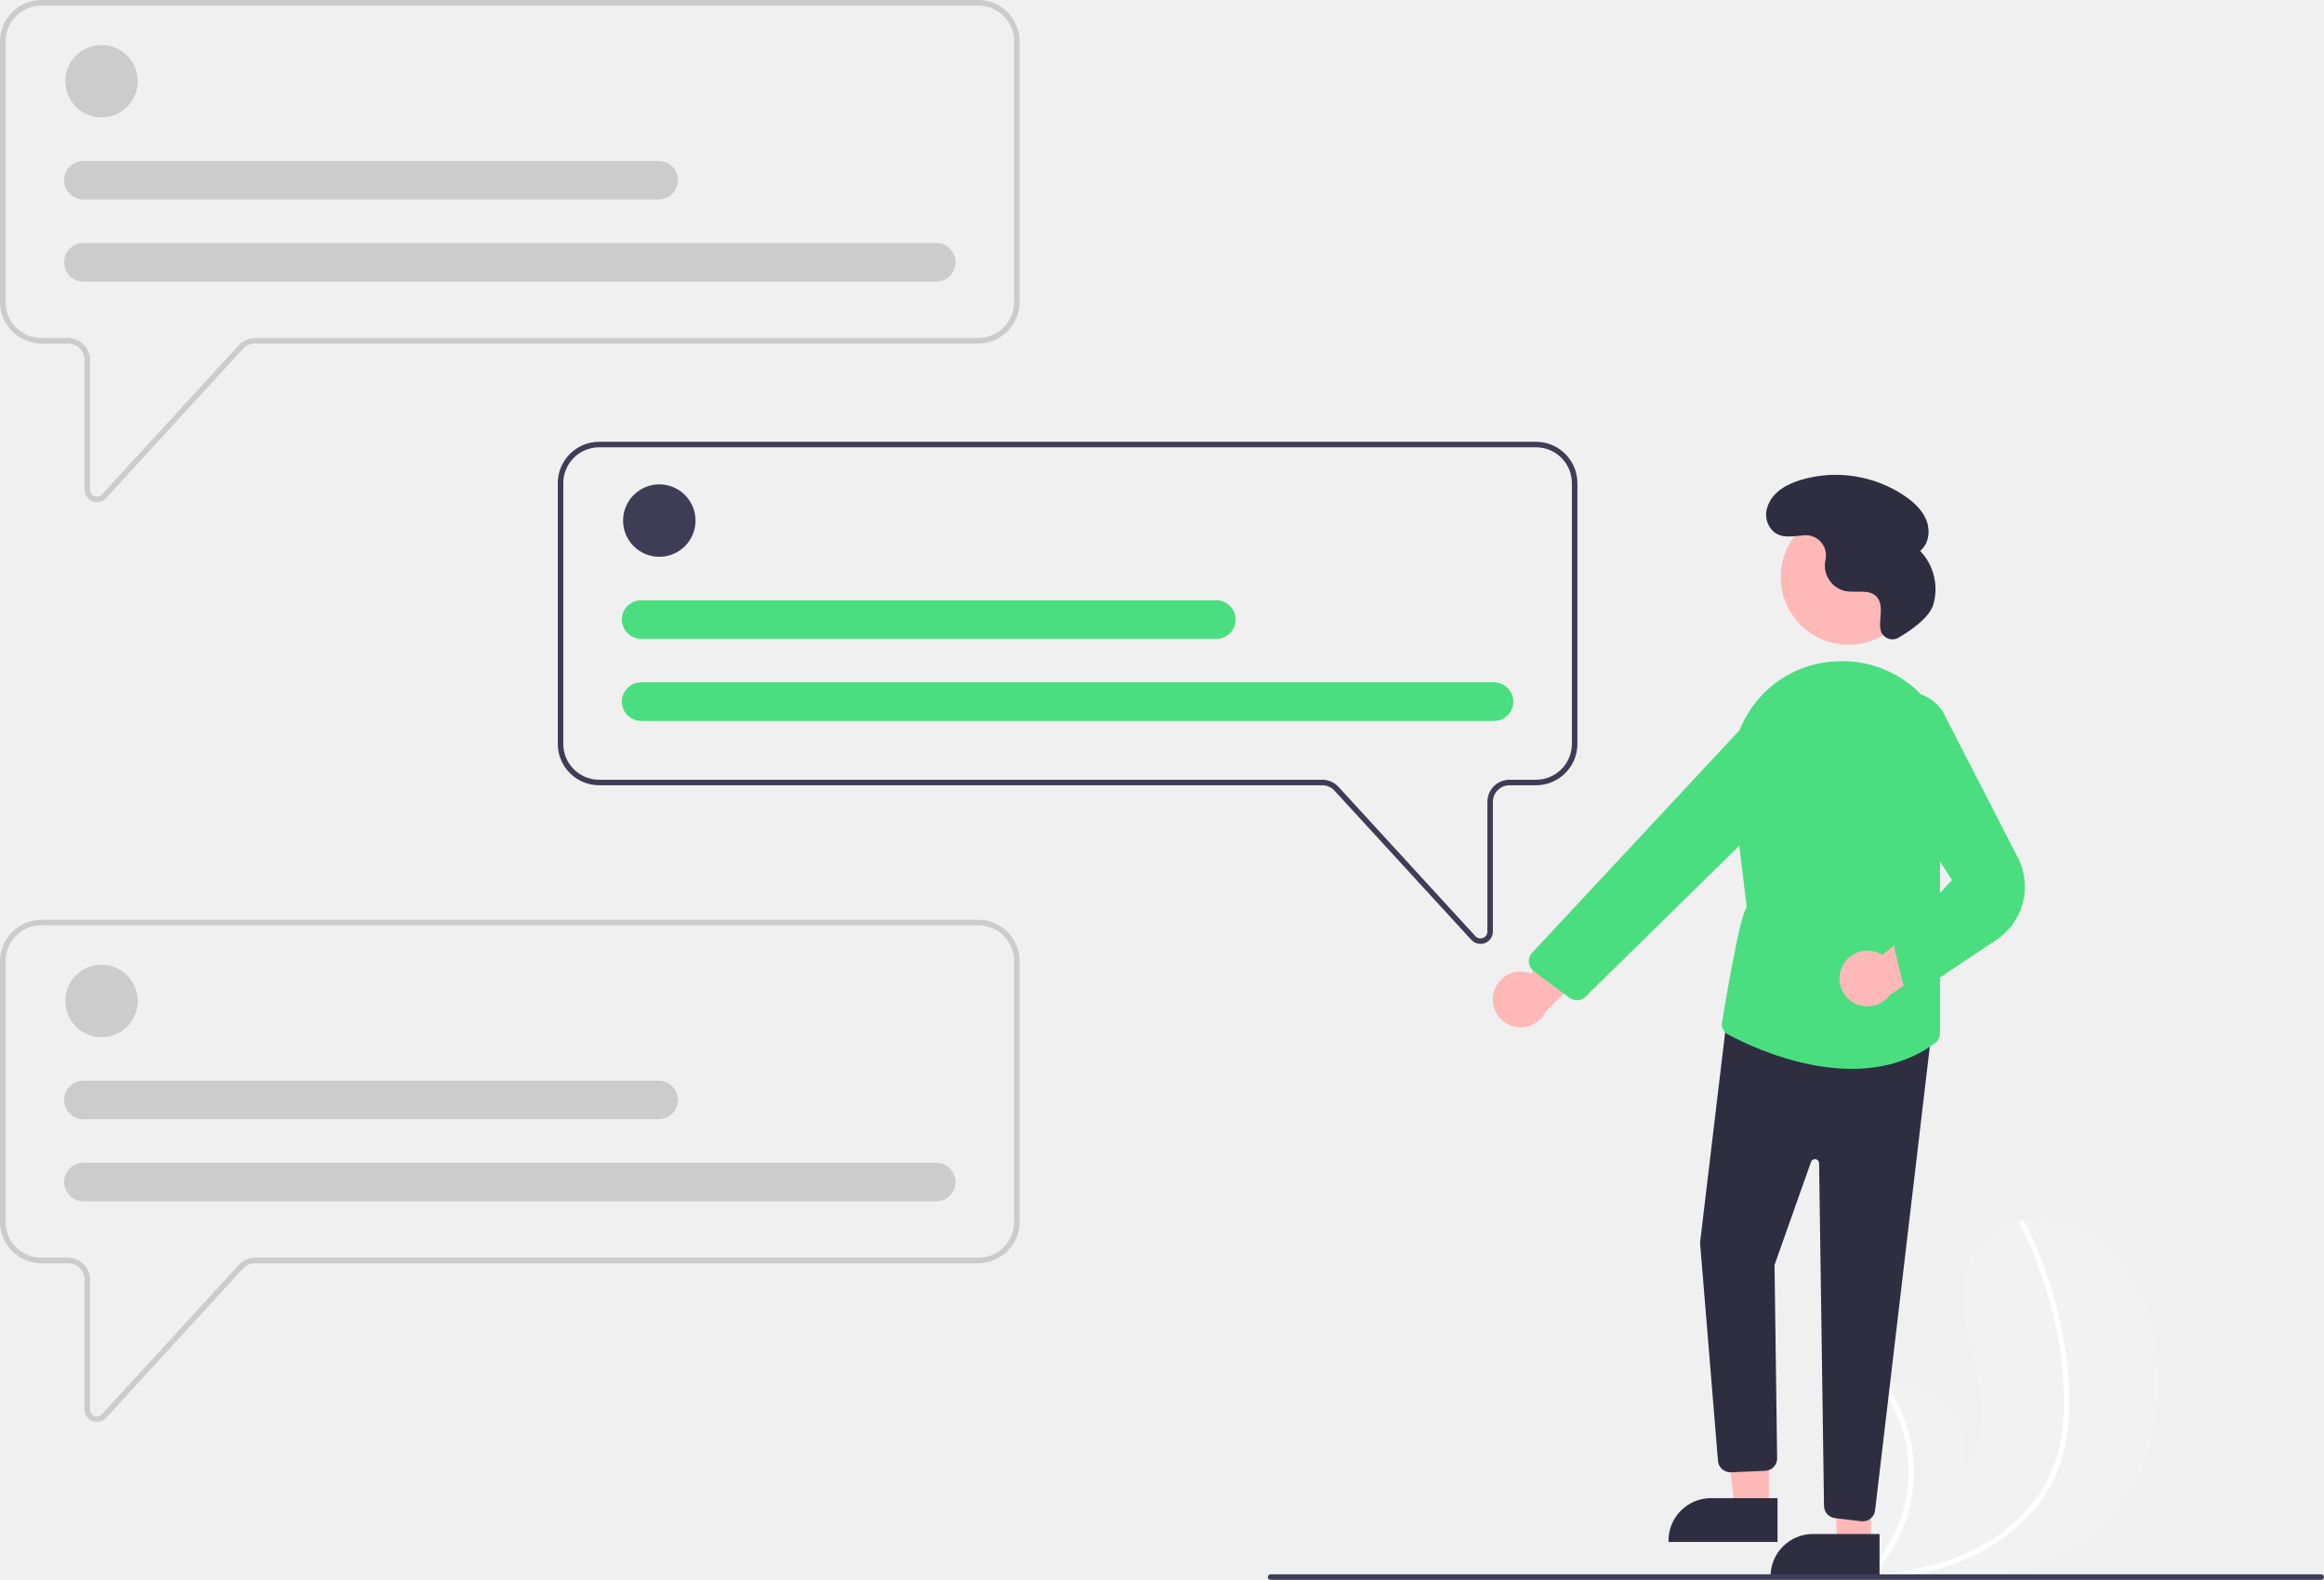
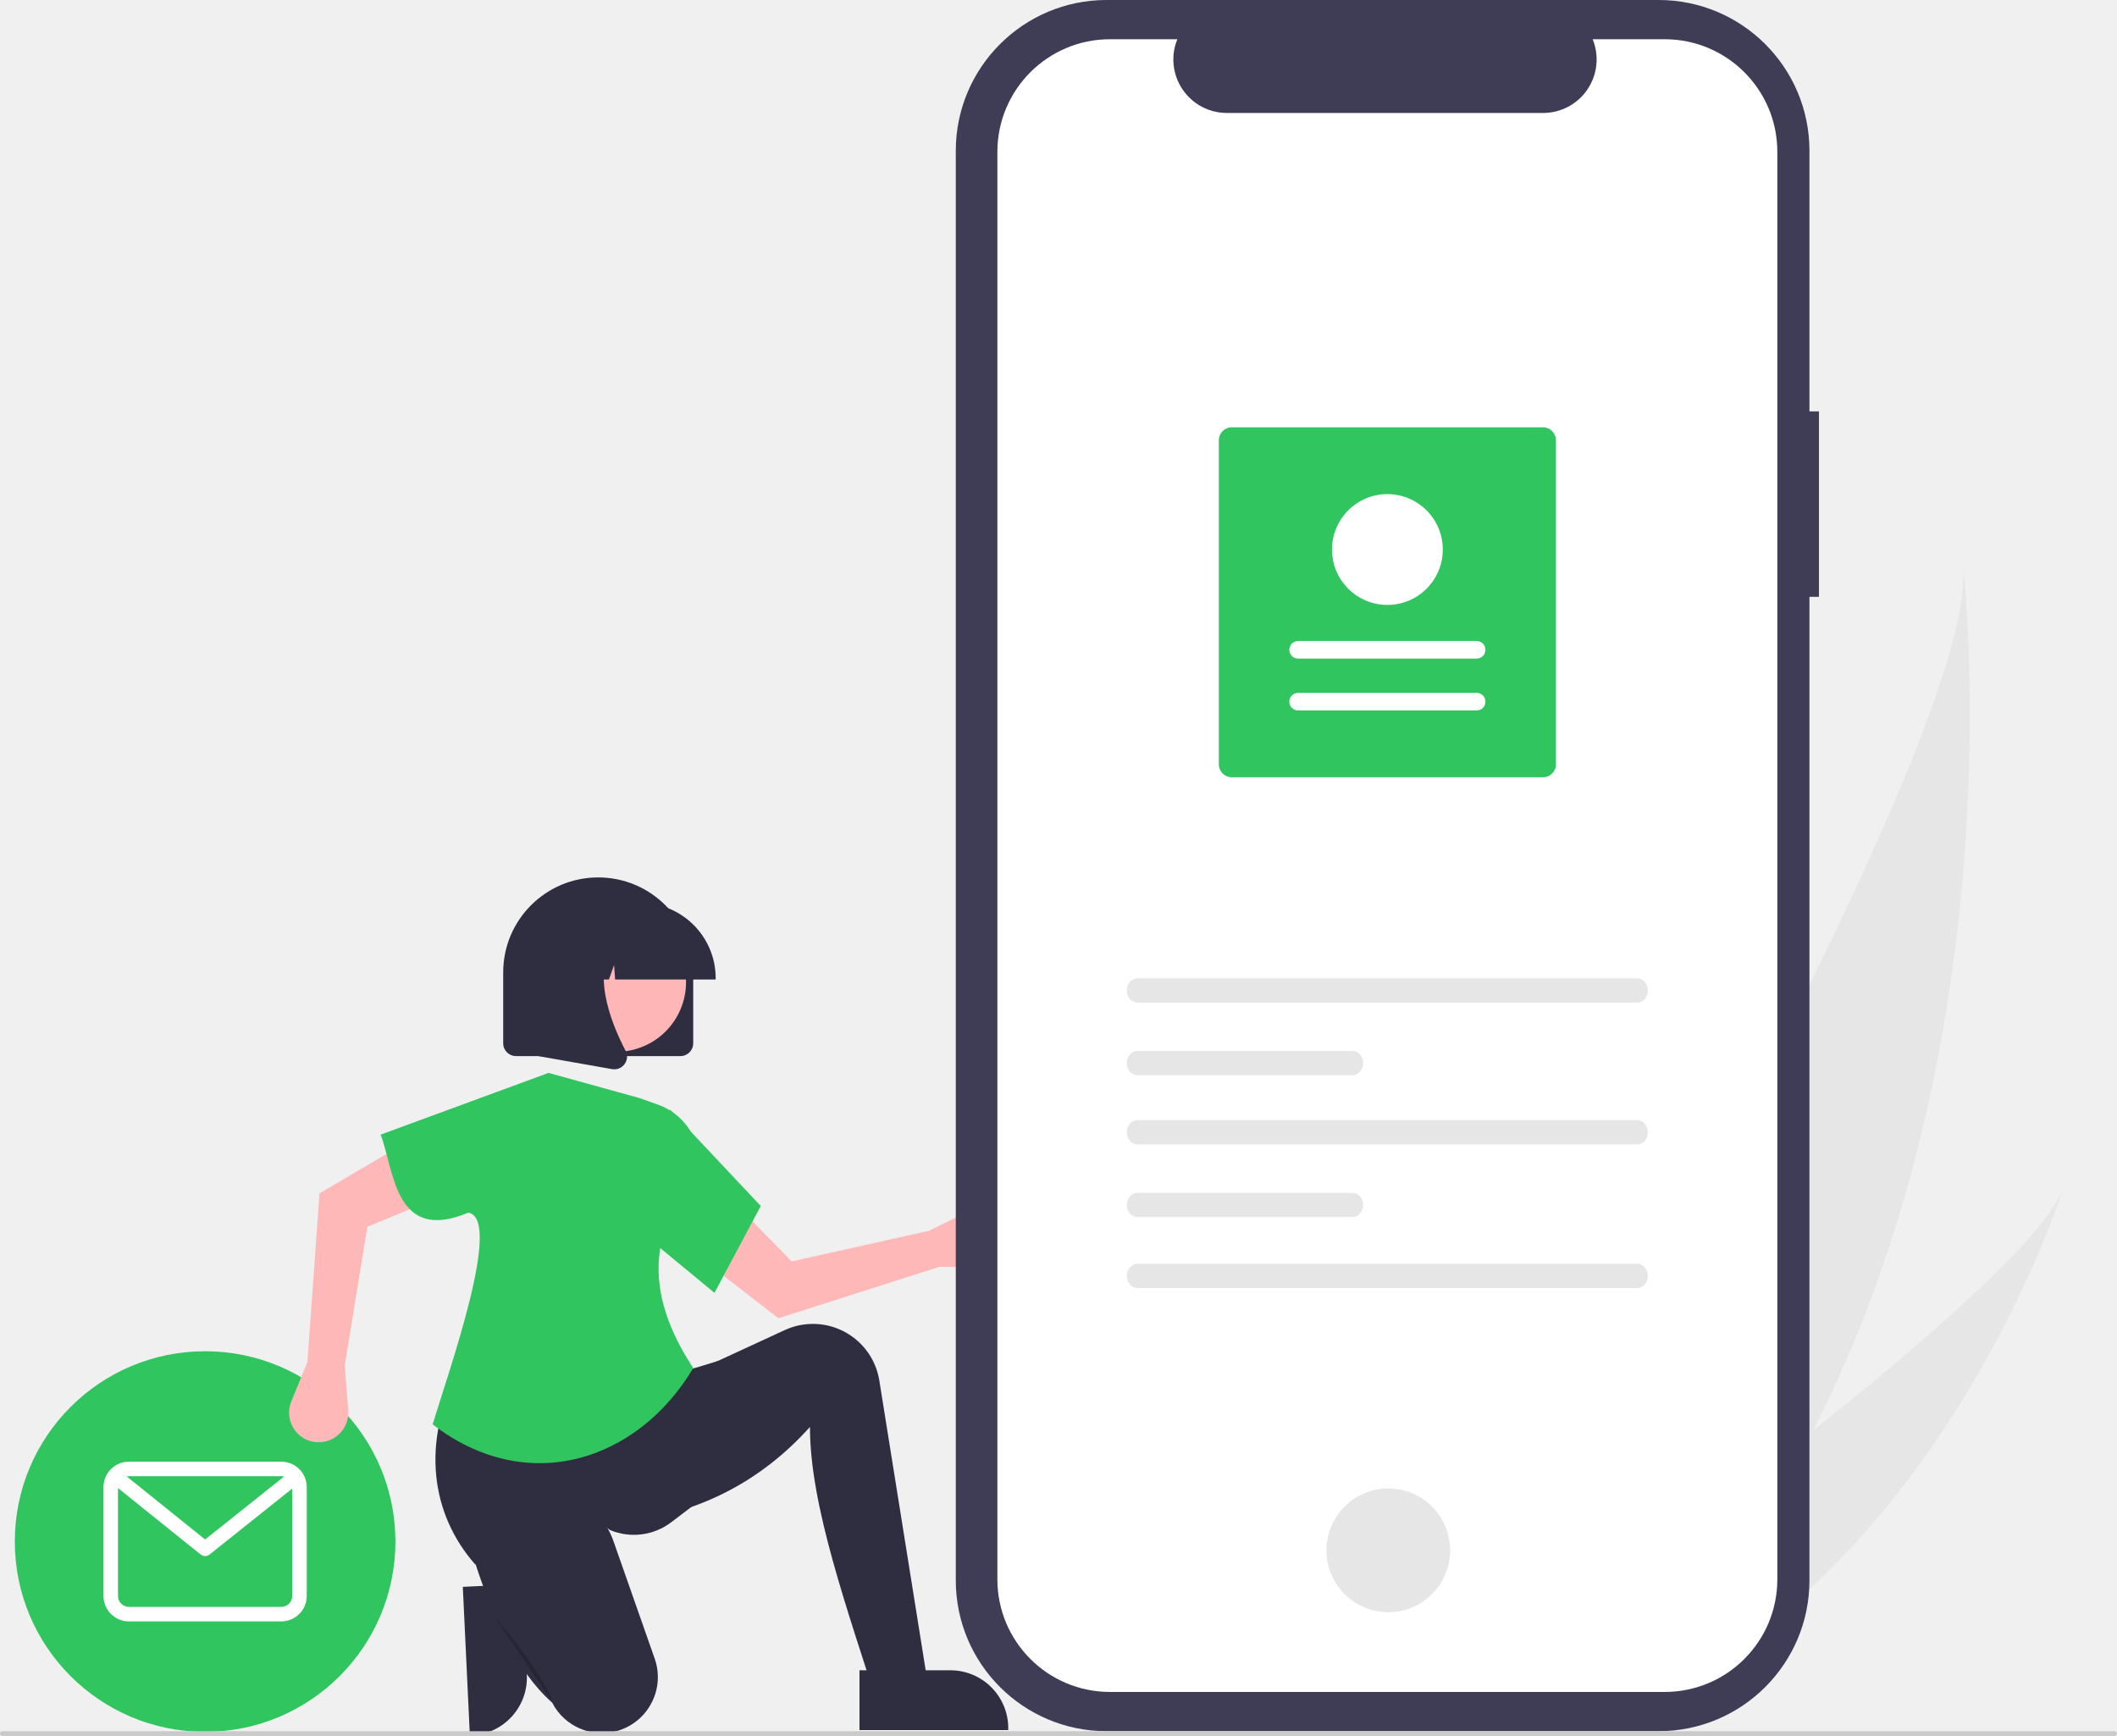
- <svg xmlns="http://www.w3.org/2000/svg" data-name="Layer 1" width="842.73" height="573" viewBox="0 0 842.73 573">
-   <path d="M934.654,722.905c-18.901,13.616-43.394,14.3-67.07,12.627-3.306-.233-6.589-.507-9.841-.802-.02-.005-.045-.003-.065-.008-.156-.015-.313-.03-.462-.039-.671-.063-1.343-.126-2.008-.189l.157.3.493.93c-.177-.311-.354-.616-.531-.927-.052-.093-.111-.186-.162-.28-6.133-10.673-12.217-21.738-13.768-33.926-1.604-12.65,2.904-26.974,14.037-33.192a22.467,22.467,0,0,1,4.61-1.931c.666-.202,1.341-.366,2.023-.512A24.081,24.081,0,0,1,890.07,696.26c9.439-9.679,7.678-25.381,4.422-38.504-3.262-13.123-7.212-27.725-.576-39.512,3.689-6.561,10.175-10.631,17.454-12.271.223-.048.446-.096.67-.138a35.144,35.144,0,0,1,25.249,4.424c13.919,8.771,21.068,25.401,23.388,41.692C964.416,678.167,956.143,707.423,934.654,722.905Z" transform="translate(-178.635 -163.5)" fill="#f2f2f2" />
-   <path d="M928.552,680.882a59.742,59.742,0,0,1-4.123,16.835,51.875,51.875,0,0,1-8.054,13.156,66.465,66.465,0,0,1-25.531,18.409,95.659,95.659,0,0,1-23.26,6.25c-3.306-.233-6.589-.507-9.841-.802-.02-.005-.045-.003-.065-.008-.156-.015-.313-.03-.462-.039-.671-.063-1.343-.126-2.008-.189l.157.3.493.93c-.177-.311-.354-.616-.531-.927-.052-.093-.111-.186-.162-.28a52.878,52.878,0,0,0,14.82-46.256,53.331,53.331,0,0,0-9.94-22.792c.666-.202,1.341-.366,2.023-.512a55.293,55.293,0,0,1,5.044,8.354,54.18,54.18,0,0,1,4.674,33.706,55.393,55.393,0,0,1-14.034,27.629c.631-.044,1.269-.096,1.893-.153,11.818-1.001,23.613-3.542,34.332-8.746A61.833,61.833,0,0,0,917.138,706.74c6.492-8.953,9.353-19.723,9.844-30.669a129.429,129.429,0,0,0-3.674-35.039,147.068,147.068,0,0,0-12.358-33.663,1.057,1.057,0,0,1,.42-1.396.899.899,0,0,1,.67-.138.783.783,0,0,1,.517.443c.676,1.319,1.339,2.638,1.977,3.973a148.738,148.738,0,0,1,11.644,34.924C928.527,656.827,929.781,669.016,928.552,680.882Z" transform="translate(-178.635 -163.5)" fill="#fff" />
-   <path d="M213.795,345.626a4.535,4.535,0,0,1-1.645-.311,4.475,4.475,0,0,1-2.87-4.196v-47.033a6.012,6.012,0,0,0-6.005-6.005h-9.631A15.026,15.026,0,0,1,178.635,273.072v-94.562A15.026,15.026,0,0,1,193.644,163.5H533.37a15.026,15.026,0,0,1,15.009,15.009v94.562a15.026,15.026,0,0,1-15.009,15.009H271.15a6.021,6.021,0,0,0-4.427,1.947l-49.622,54.133A4.476,4.476,0,0,1,213.795,345.626ZM193.644,165.5A13.024,13.024,0,0,0,180.635,178.509v94.562a13.024,13.024,0,0,0,13.009,13.009h9.631a8.014,8.014,0,0,1,8.005,8.005v47.033a2.503,2.503,0,0,0,4.347,1.691l49.622-54.133a8.026,8.026,0,0,1,5.901-2.596H533.37a13.024,13.024,0,0,0,13.009-13.009v-94.562A13.024,13.024,0,0,0,533.37,165.5Z" transform="translate(-178.635 -163.5)" fill="#ccc" />
-   <circle cx="36.816" cy="29.456" r="13.134" fill="#ccc" />
-   <path d="M518.047,265.63H208.967a7.005,7.005,0,1,1,0-14.009H518.047a7.005,7.005,0,1,1,0,14.009Z" transform="translate(-178.635 -163.5)" fill="#ccc" />
-   <path d="M417.355,235.86H208.967a7.005,7.005,0,1,1,0-14.009H417.355a7.005,7.005,0,1,1,0,14.009Z" transform="translate(-178.635 -163.5)" fill="#ccc" />
-   <path d="M213.795,679.222a4.535,4.535,0,0,1-1.645-.311,4.475,4.475,0,0,1-2.87-4.196v-47.033a6.012,6.012,0,0,0-6.005-6.005h-9.631A15.026,15.026,0,0,1,178.635,606.668v-94.562a15.026,15.026,0,0,1,15.009-15.009H533.37a15.026,15.026,0,0,1,15.009,15.009V606.668a15.026,15.026,0,0,1-15.009,15.009H271.15a6.021,6.021,0,0,0-4.427,1.947l-49.622,54.133A4.476,4.476,0,0,1,213.795,679.222Zm-20.151-180.126A13.024,13.024,0,0,0,180.635,512.105V606.668a13.024,13.024,0,0,0,13.009,13.009h9.631a8.014,8.014,0,0,1,8.005,8.005v47.033a2.503,2.503,0,0,0,4.347,1.691l49.622-54.133a8.026,8.026,0,0,1,5.901-2.596H533.37A13.024,13.024,0,0,0,546.379,606.668v-94.562a13.024,13.024,0,0,0-13.009-13.009Z" transform="translate(-178.635 -163.5)" fill="#ccc" />
-   <path d="M715.478,505.857a4.475,4.475,0,0,1-3.307-1.464l-49.622-54.133a6.02,6.02,0,0,0-4.426-1.947H395.903a15.026,15.026,0,0,1-15.009-15.009v-94.562a15.026,15.026,0,0,1,15.009-15.009H735.629a15.026,15.026,0,0,1,15.009,15.009v94.562a15.026,15.026,0,0,1-15.009,15.009h-9.631a6.012,6.012,0,0,0-6.005,6.005v47.033a4.474,4.474,0,0,1-2.87,4.196A4.526,4.526,0,0,1,715.478,505.857Zm-319.575-180.126a13.024,13.024,0,0,0-13.009,13.009v94.562a13.024,13.024,0,0,0,13.009,13.009H658.123a8.024,8.024,0,0,1,5.9,2.596l49.622,54.133a2.503,2.503,0,0,0,4.347-1.691V454.317a8.014,8.014,0,0,1,8.005-8.005h9.631a13.024,13.024,0,0,0,13.009-13.009v-94.562a13.024,13.024,0,0,0-13.009-13.009Z" transform="translate(-178.635 -163.5)" fill="#3f3d56" />
-   <circle cx="36.816" cy="363.053" r="13.134" fill="#ccc" />
-   <path d="M518.047,599.226H208.967a7.005,7.005,0,1,1,0-14.009H518.047a7.005,7.005,0,1,1,0,14.009Z" transform="translate(-178.635 -163.5)" fill="#ccc" />
-   <path d="M417.355,569.456H208.967a7.005,7.005,0,1,1,0-14.009H417.355a7.005,7.005,0,1,1,0,14.009Z" transform="translate(-178.635 -163.5)" fill="#ccc" />
-   <circle cx="239.075" cy="188.812" r="13.134" fill="#3f3d56" />
-   <path d="M720.306,424.985H411.226a7.005,7.005,0,1,1,0-14.009H720.306a7.005,7.005,0,1,1,0,14.009Z" transform="translate(-178.635 -163.5)" fill="#4ade80" />
-   <path d="M619.614,395.215H411.226a7.005,7.005,0,1,1,0-14.009H619.614a7.005,7.005,0,1,1,0,14.009Z" transform="translate(-178.635 -163.5)" fill="#4ade80" />
-   <path d="M720.171,523.859a10.056,10.056,0,0,1,13.594-7.277l23.459-26.956,4.983,17.889-23.041,22.856a10.11,10.11,0,0,1-18.995-6.511Z" transform="translate(-178.635 -163.5)" fill="#ffb8b8" />
-   <circle cx="670.29" cy="209.301" r="24.561" fill="#ffb8b8" />
-   <polygon points="641.436 547.373 629.177 547.372 623.344 500.084 641.439 500.085 641.436 547.373" fill="#ffb8b8" />
-   <path d="M823.198,722.757l-39.531-.001v-.5a15.386,15.386,0,0,1,15.386-15.386h.001l24.144.001Z" transform="translate(-178.635 -163.5)" fill="#2f2e41" />
-   <polygon points="678.436 560.373 666.177 560.372 664.479 514.214 678.439 513.085 678.436 560.373" fill="#ffb8b8" />
-   <path d="M860.198,735.757l-39.531-.001v-.5a15.386,15.386,0,0,1,15.386-15.386h.001l24.144.001Z" transform="translate(-178.635 -163.5)" fill="#2f2e41" />
-   <path d="M853.584,715.243l-9.547-1.124a4.512,4.512,0,0,1-3.974-4.404l-1.789-124.339a1.5,1.5,0,0,0-2.914-.479L822.115,622.297l.947,70.102a4.498,4.498,0,0,1-4.229,4.553l-12.464.529a4.527,4.527,0,0,1-4.744-3.925l-6.51-79.301-.004-.05,9.877-82.819,74.183,5.367L858.579,711.302a4.507,4.507,0,0,1-4.466,3.973A4.4,4.4,0,0,1,853.584,715.243Z" transform="translate(-178.635 -163.5)" fill="#2f2e41" />
-   <path d="M805.306,538.728a4.473,4.473,0,0,1-2.355-3.618s6.671-41.484,9.115-42.263l-5.349-44.363a40.909,40.909,0,0,1,8.781-30.49A39.013,39.013,0,0,1,842.53,403.511q1.121-.101,2.23-.154a39.369,39.369,0,0,1,33.134,15.082,40.12,40.12,0,0,1,7.219,36.406l-3,10.439v72.956a4.555,4.555,0,0,1-1.862,3.653c-9.341,6.855-19.897,9.279-30.156,9.279C830.686,551.173,812.34,542.493,805.306,538.728Z" transform="translate(-178.635 -163.5)" fill="#4ade80" />
-   <path d="M747.716,525.377,734.814,515.729a4.499,4.499,0,0,1-.597-6.672l76.863-82.474A15.053,15.053,0,0,1,830.601,424.507l0.0 0a14.978,14.978,0,0,1,1.925,22.976L753.563,524.985a4.472,4.472,0,0,1-5.362.709A4.621,4.621,0,0,1,747.716,525.377Z" transform="translate(-178.635 -163.5)" fill="#4ade80" />
-   <path d="M846.465,514.457A10.056,10.056,0,0,1,861.18,509.85l28.086-22.094,1.55,18.505L863.907,524.405a10.11,10.11,0,0,1-17.442-9.948Z" transform="translate(-178.635 -163.5)" fill="#ffb8b8" />
-   <path d="M871.604,523.082a4.464,4.464,0,0,1-3.023-3.249l-2.837-11.916a4.437,4.437,0,0,1,1.65-4.612l19.089-20.645-28.079-43.296a15.248,15.248,0,0,1-.462-18.626,15.242,15.242,0,0,1,26.295,2.994l26.104,50.811a23.118,23.118,0,0,1-7.721,29.795L875.944,522.158a4.461,4.461,0,0,1-2.97,1.137A4.549,4.549,0,0,1,871.604,523.082Z" transform="translate(-178.635 -163.5)" fill="#4ade80" />
-   <path d="M867.125,394.758a4.398,4.398,0,0,1-6.493-2.565l-.015-.061c-.5-2.044-.105-4.182.024-6.282s-.089-4.405-1.527-5.941c-2.681-2.863-7.414-1.312-11.271-2.019a9.511,9.511,0,0,1-7.453-10.117c.053-.437.136-.874.23-1.311a7.325,7.325,0,0,0-7.651-8.83c-3.893.244-8.091,1.446-11.329-1.421a8.351,8.351,0,0,1-2.053-8.992c1.812-5.321,6.997-8.129,12.135-9.685a44.588,44.588,0,0,1,37.826,5.999c3.263,2.274,6.314,5.136,7.719,8.856s.762,8.427-2.349,10.904a20.123,20.123,0,0,1,4.765,19.521C878.167,387.794,870.829,392.6,867.125,394.758Z" transform="translate(-178.635 -163.5)" fill="#2f2e41" />
-   <path d="M1021.365,735.5a1.003,1.003,0,0,1-1,1h-381a1,1,0,0,1,0-2h381A1.003,1.003,0,0,1,1021.365,735.5Z" transform="translate(-178.635 -163.5)" fill="#3f3d56" />
+ <svg xmlns="http://www.w3.org/2000/svg" data-name="Layer 1" width="890" height="729.787" viewBox="0 0 890 729.787">
+   <path d="M374.677,751.016l1.81,38.157 0.0.002a24.345,24.345,0,0,1-23.164,25.469l-.79.037-2.964-62.474Z" transform="translate(-155 -85.10634)" fill="#2f2e41" />
+   <path d="M917.171,686.534c-18.173,35.465-41.224,69.764-70.389,100.808-.648.701-1.302,1.384-1.962,2.079l-69.101-32.713c.423-.702.886-1.491,1.385-2.353,29.683-50.787,208.865-360.591,203.203-430.758C980.966,329.384,1002.205,520.765,917.171,686.534Z" transform="translate(-155 -85.10634)" fill="#e6e6e6" />
+   <path d="M860.113,793.652c-.967.55-1.959,1.088-2.957,1.608l-51.838-24.541c.725-.514,1.569-1.122,2.539-1.806,15.881-11.403,63.105-45.613,109.314-82.38,49.658-39.511,98.152-81.964,105.354-102.228C1021.062,588.952,975.611,730.202,860.113,793.652Z" transform="translate(-155 -85.10634)" fill="#e6e6e6" />
+   <circle cx="86.23" cy="648.051" r="80" fill="#30c55e" />
+   <path d="M273.275,699.586H209.184a10.694,10.694,0,0,0-10.682,10.682v45.779a10.694,10.694,0,0,0,10.682,10.682h64.091A10.694,10.694,0,0,0,283.957,756.046v-45.779A10.694,10.694,0,0,0,273.275,699.586Zm0,6.104a4.559,4.559,0,0,1,1.134.148l-33.172,26.461-32.978-26.515a4.58,4.58,0,0,1,.925-.094Zm0,54.935H209.184a4.583,4.583,0,0,1-4.578-4.578V710.679l34.711,27.909a3.052,3.052,0,0,0,3.815.007l34.72-27.697v45.148A4.583,4.583,0,0,1,273.275,760.624Z" transform="translate(-155 -85.10634)" fill="#fff" />
+   <path d="M549.968,617.658l17.9.147a12.454,12.454,0,0,0,12.398-14.43h0a12.454,12.454,0,0,0-17.807-9.191L545.579,602.513l-57.737,12.876-24.735-25.289-14.208,23.401,33.378,25.788Z" transform="translate(-155 -85.10634)" fill="#ffb8b8" />
+   <path d="M546.613,802.596l-21.089,4.056c-14.405-45.408-30.013-88.411-30.012-121.67-20.386,22.689-45.667,35.669-75.436,39.746l3.245-50.29,24.334-12.978,37.243-17.189a28.281,28.281,0,0,1,10.365-2.564h0a28.281,28.281,0,0,1,29.412,23.773Z" transform="translate(-155 -85.10634)" fill="#2f2e41" />
+   <path d="M445.627,718.644l-8.406,6.388a26.031,26.031,0,0,1-25.662,3.345h0C387.484,710.331,370.38,715.655,354.878,742.894c-18.594-20.985-23.182-51.295-6.587-82.651L440.355,662.27l18.656-5.678Z" transform="translate(-155 -85.10634)" fill="#2f2e41" />
+   <path d="M414.967,812.623h0a23.507,23.507,0,0,1-27.82-11.721c-8.274-7.287-15.255-17.721-21.309-30.409a235.353,235.353,0,0,1-11.167-28.683c-4.19-12.94,2.816-27.077,15.855-30.948q.582-.173,1.177-.326c17.406-4.469,35.281,5.571,41.231,22.528l17.301,49.308a23.507,23.507,0,0,1-14.398,29.964Q415.404,812.488,414.967,812.623Z" transform="translate(-155 -85.10634)" fill="#2f2e41" />
+   <path d="M362.891,764.878s20.278,22.712,24.334,35.69" transform="translate(-155 -85.10634)" opacity="0.2" style="isolation:isolate" />
+   <path d="M284.244,657.693l-6.787,16.564a12.454,12.454,0,0,0,8.791,16.872h0a12.454,12.454,0,0,0,15.149-13.118l-1.462-18.767,9.496-58.388,32.669-13.57-16.448-21.885L289.309,586.811Z" transform="translate(-155 -85.10634)" fill="#ffb8b8" />
+   <path d="M446.438,660.242c-23.306,39.147-69.767,54.306-109.56,23.652,7-23,29.6-86.567,15-89-31,13-31.045-17.523-36.843-32.799l70.569-25.956,38.123,10.545,7.815,2.773a26.42,26.42,0,0,1,17.582,24.537C433.109,597.129,421.254,621.809,446.438,660.242Z" transform="translate(-155 -85.10634)" fill="#30c55e" />
+   <path d="M455.361,628.608,427.377,605.491l9.328-53.94,38.123,40.557Z" transform="translate(-155 -85.10634)" fill="#30c55e" />
+   <path id="bc7f4772-a479-43ba-84b6-0038831d0625-96" data-name="b82a9922-ead1-40af-af3b-f133b244cde7" d="M919.705,258.051h-4v-109.545a63.4,63.4,0,0,0-63.4-63.4h-232.087a63.4,63.4,0,0,0-63.4,63.4v600.974a63.4,63.4,0,0,0,63.4,63.4H852.303a63.4,63.4,0,0,0,63.4-63.4V336.027h4Z" transform="translate(-155 -85.10634)" fill="#3f3d56" />
+   <path id="e7549b14-e146-4c1f-8b4f-7638ef62aaf0-97" data-name="b2a7827b-2d2c-407d-93be-35e4c67116bc" d="M854.862,101.599h-30.295a22.495,22.495,0,0,1-20.828,30.994h-132.959a22.495,22.495,0,0,1-20.827-30.991h-28.3a47.348,47.348,0,0,0-47.348,47.348v600.089a47.348,47.348,0,0,0,47.348,47.348H854.854a47.348,47.348,0,0,0,47.348-47.348v-0h0V148.947a47.348,47.348,0,0,0-47.348-47.348h.009Z" transform="translate(-155 -85.10634)" fill="#fff" />
+   <circle id="f4a12a6a-3235-4aa9-87a4-fdfa38e5097e" data-name="e6b07811-3d0f-4972-ba4c-46b0c6566e33" cx="583.658" cy="651.746" r="26" fill="#e6e6e6" />
+   <path d="M633.182,496.405c-2.458,0-4.458,2.283-4.458,5.088s2,5.088,4.458,5.088H843.325c2.458,0,4.458-2.283,4.458-5.088s-2-5.088-4.458-5.088Z" transform="translate(-155 -85.10634)" fill="#e6e6e6" />
+   <path d="M633.182,616.405c-2.458,0-4.458,2.283-4.458,5.088s2,5.088,4.458,5.088H843.325c2.458,0,4.458-2.283,4.458-5.088s-2-5.088-4.458-5.088Z" transform="translate(-155 -85.10634)" fill="#e6e6e6" />
+   <path d="M633.182,526.932c-2.458,0-4.458,2.283-4.458,5.088s2,5.088,4.458,5.088h90.425c2.458,0,4.458-2.283,4.458-5.088s-2-5.088-4.458-5.088Z" transform="translate(-155 -85.10634)" fill="#e6e6e6" />
+   <path d="M633.182,556.03c-2.458,0-4.458,2.283-4.458,5.088s2,5.088,4.458,5.088H843.325c2.458,0,4.458-2.283,4.458-5.088s-2-5.088-4.458-5.088Z" transform="translate(-155 -85.10634)" fill="#e6e6e6" />
+   <path d="M633.182,586.558c-2.458,0-4.458,2.283-4.458,5.088s2,5.088,4.458,5.088h90.425c2.458,0,4.458-2.283,4.458-5.088s-2-5.088-4.458-5.088Z" transform="translate(-155 -85.10634)" fill="#e6e6e6" />
+   <path d="M672.853,264.733H803.667a5.457,5.457,0,0,1,5.451,5.451V406.421a5.457,5.457,0,0,1-5.451,5.451H672.853a5.457,5.457,0,0,1-5.451-5.451V270.184A5.457,5.457,0,0,1,672.853,264.733Z" transform="translate(-155 -85.10634)" fill="#30c55e" />
+   <path d="M775.793,383.777a3.7,3.7,0,1,0,.004-7.401H700.727a3.7,3.7,0,1,0-.004,7.401H775.793Z" transform="translate(-155 -85.10634)" fill="#fff" />
+   <path d="M775.793,361.975a3.7,3.7,0,0,0,0-7.401H700.727a3.7,3.7,0,1,0-.004,7.401H775.793Z" transform="translate(-155 -85.10634)" fill="#fff" />
+   <path d="M738.26,292.828a23.293,23.293,0,1,1-23.293,23.293v0A23.319,23.319,0,0,1,738.26,292.828Z" transform="translate(-155 -85.10634)" fill="#fff" />
+   <path d="M441.064,529.077H371.914a5.371,5.371,0,0,1-5.365-5.365V493.906a39.94,39.94,0,1,1,79.88,0v29.806A5.371,5.371,0,0,1,441.064,529.077Z" transform="translate(-155 -85.10634)" fill="#2f2e41" />
+   <circle cx="414.124" cy="497.999" r="29.283" transform="translate(-376.4859 537.3971) rotate(-61.33682)" fill="#ffb6b6" />
+   <path d="M455.878,496.886H413.595l-.434-6.071-2.168,6.071h-6.511l-.859-12.032-4.297,12.032h-12.598V496.29a31.63,31.63,0,0,1,31.594-31.594h5.961A31.63,31.63,0,0,1,455.878,496.29Z" transform="translate(-155 -85.10634)" fill="#2f2e41" />
+   <path d="M413.248,534.64a5.481,5.481,0,0,1-.949-.084l-30.962-5.463V477.923h34.083l-.844.984c-11.74,13.692-2.895,35.894,3.422,47.91a5.286,5.286,0,0,1-.42,5.612A5.344,5.344,0,0,1,413.248,534.64Z" transform="translate(-155 -85.10634)" fill="#2f2e41" />
+   <path d="M516.333,787.282l38.2-.002h.002A24.345,24.345,0,0,1,578.878,811.624v.791l-62.544.002Z" transform="translate(-155 -85.10634)" fill="#2f2e41" />
+   <path d="M1044,814.894H156a1,1,0,0,1,0-2h888a1,1,0,0,1,0,2Z" transform="translate(-155 -85.10634)" fill="#cacaca" />
</svg>
